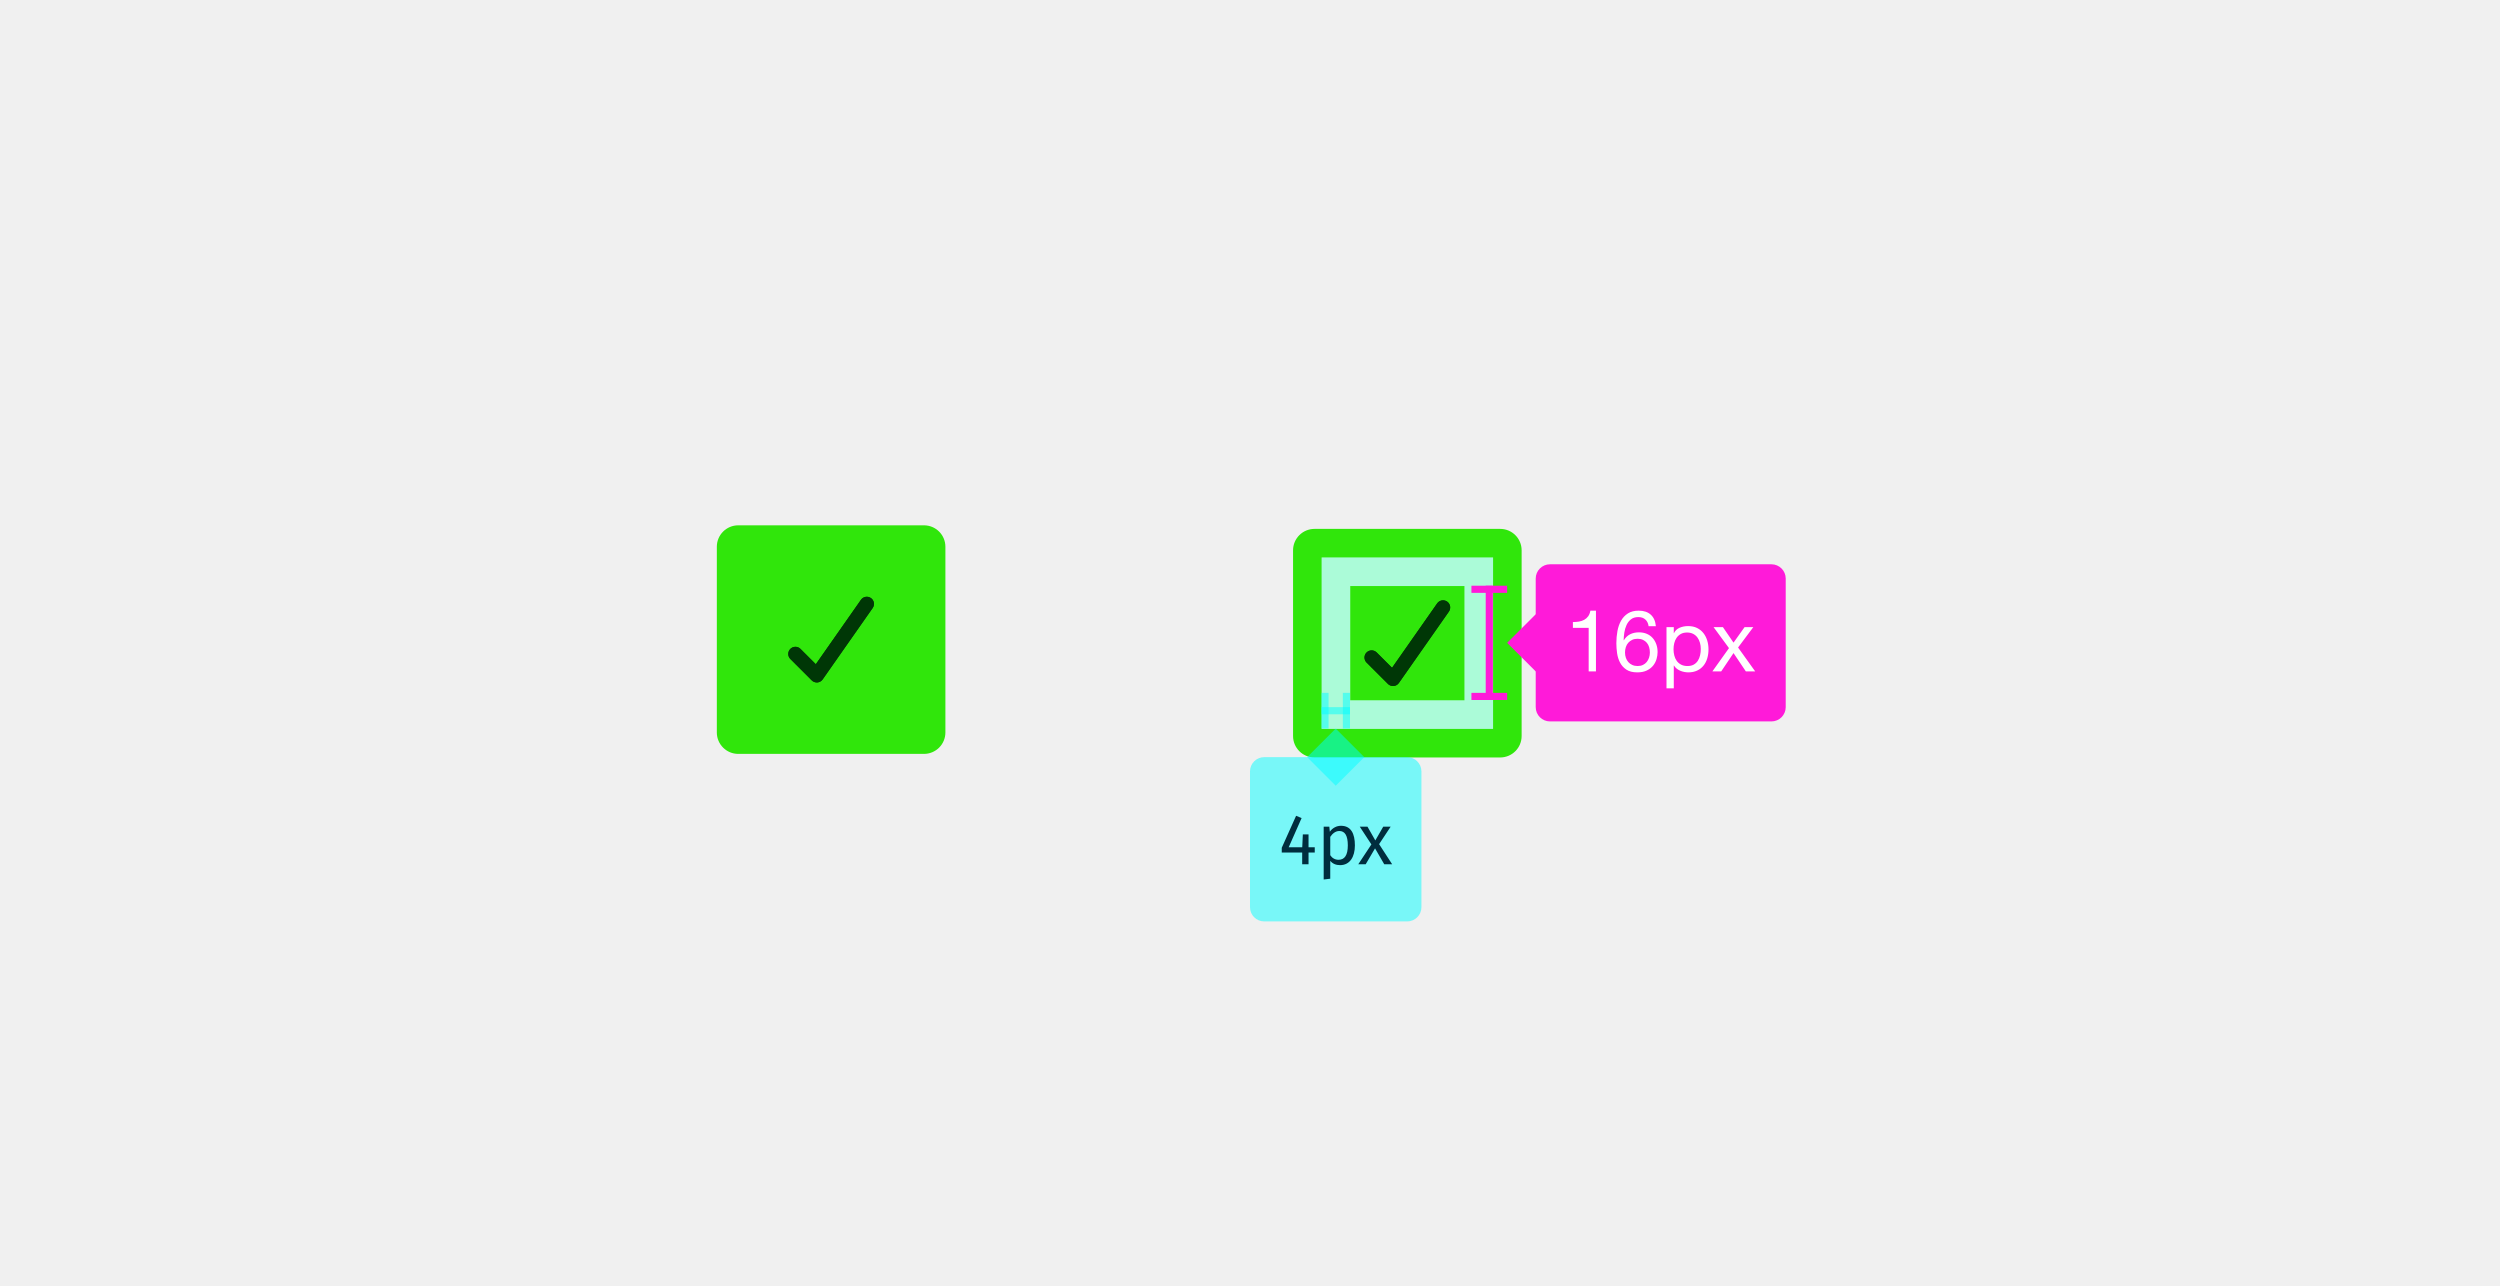
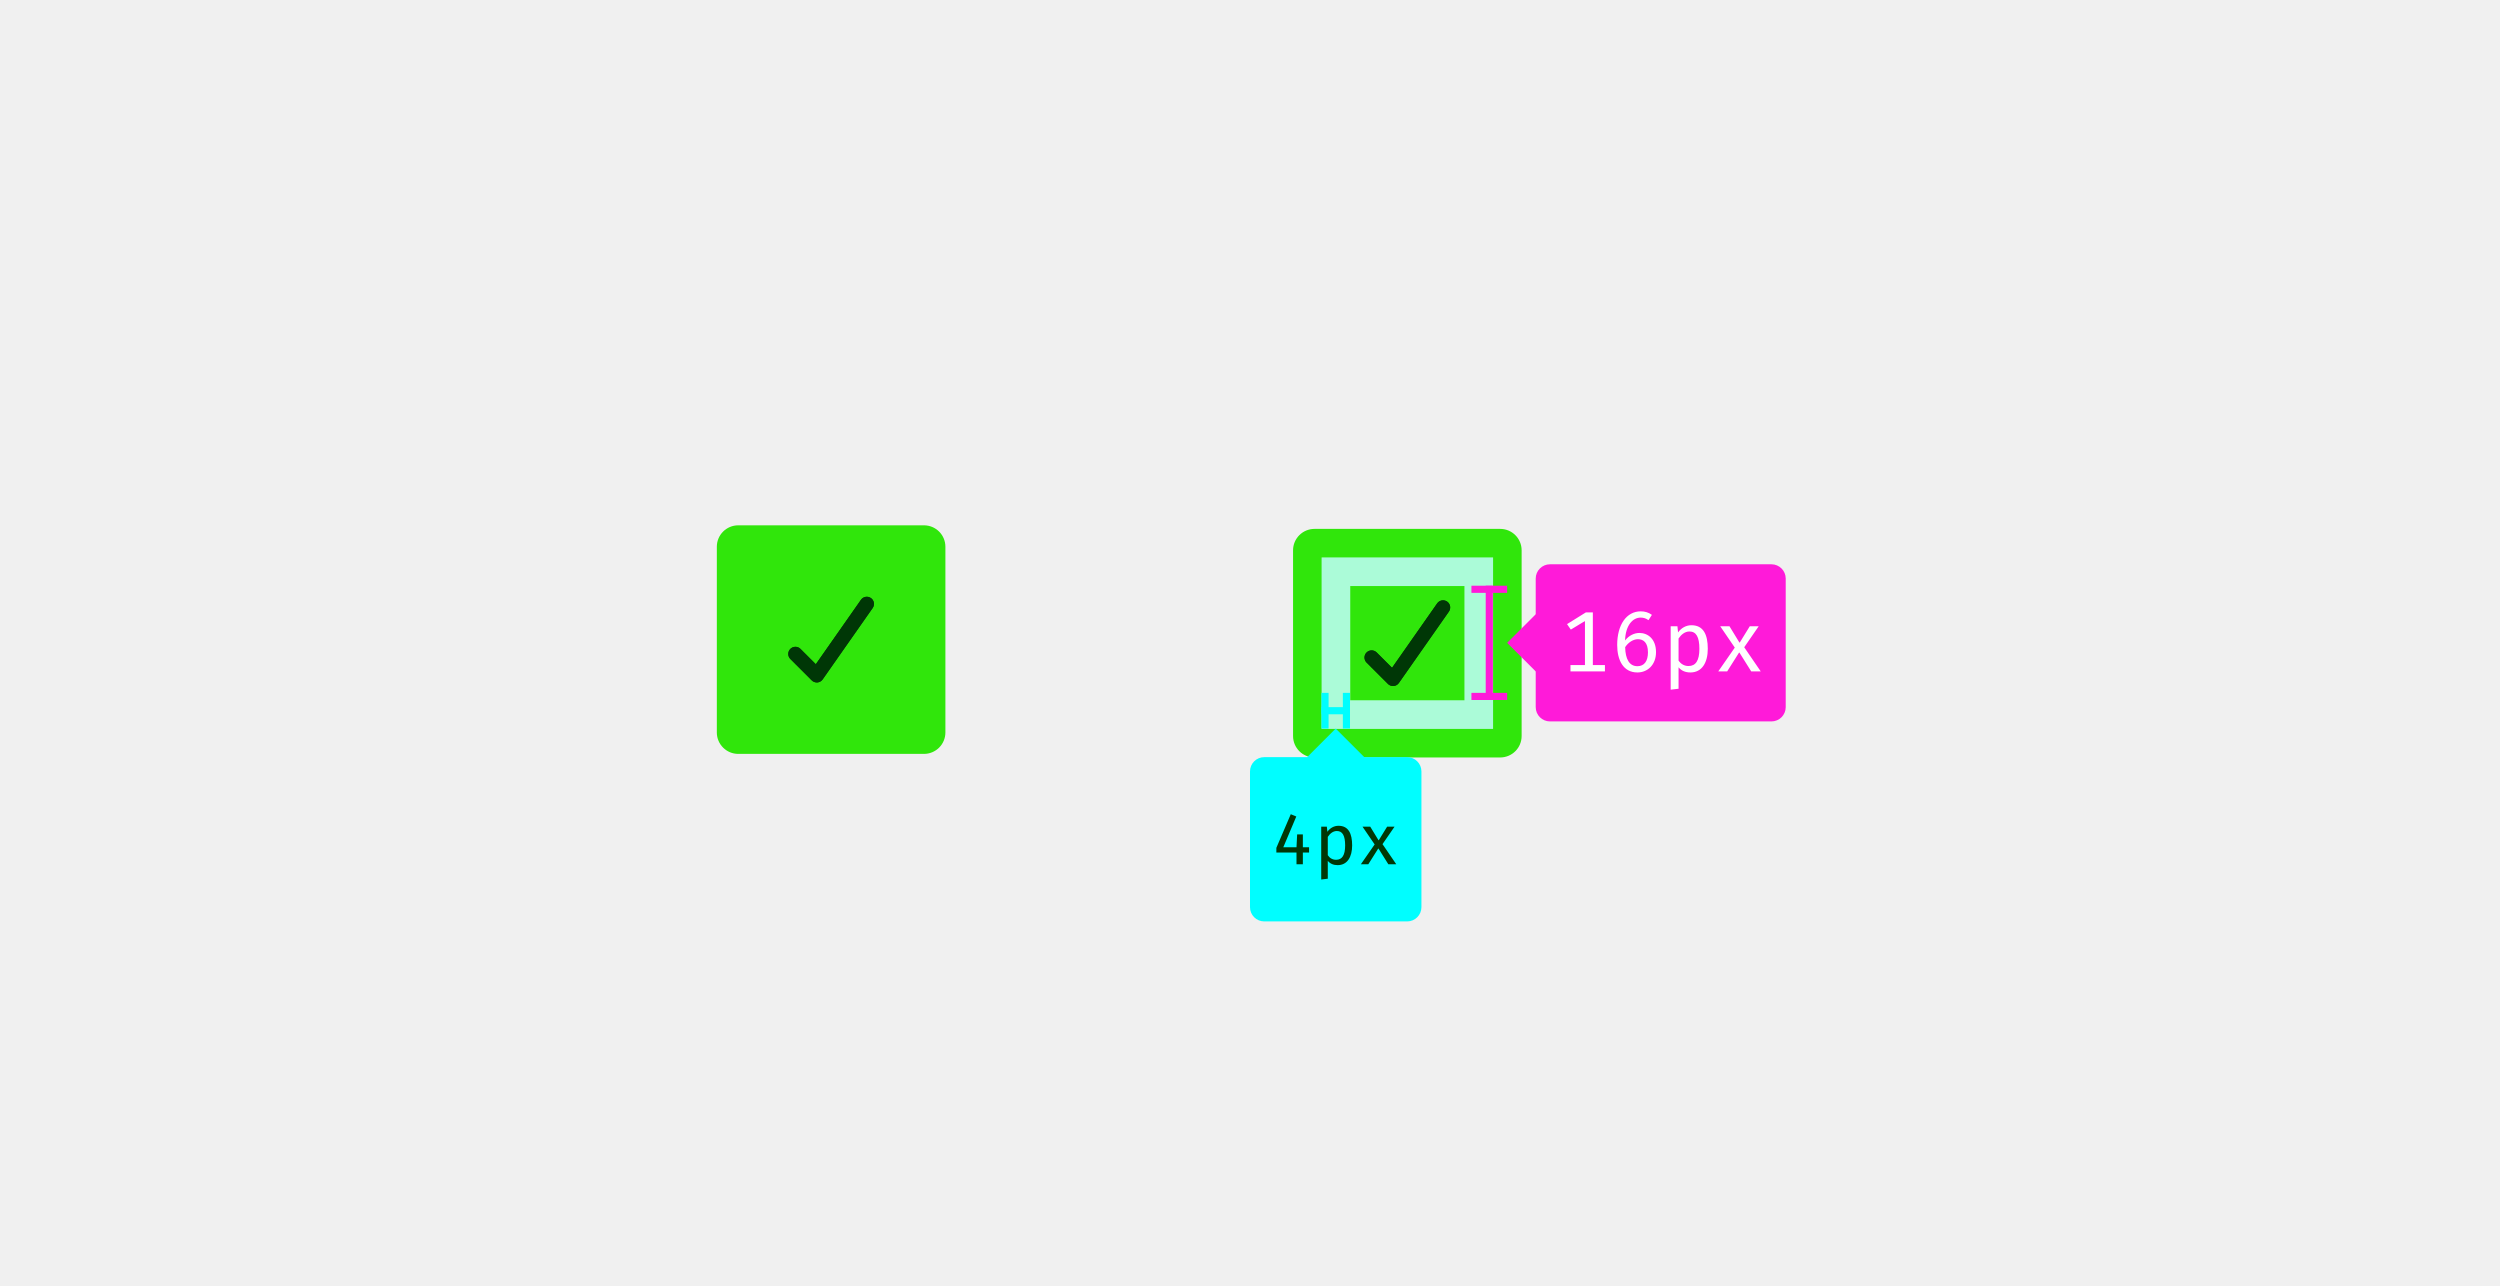
- <svg xmlns="http://www.w3.org/2000/svg" xmlns:xlink="http://www.w3.org/1999/xlink" width="350" height="180" style="background:none" viewBox="0 0 350 180">
+ <svg xmlns="http://www.w3.org/2000/svg" xmlns:xlink="http://www.w3.org/1999/xlink" width="350" height="180" viewBox="0 0 350 180">
  <defs>
    <path id="i-suc-a" d="M3.994,11.999 C3.728,11.999 3.473,11.893 3.286,11.706 L0.281,8.704 C-0.098,8.311 -0.093,7.687 0.293,7.301 C0.68,6.916 1.304,6.91 1.697,7.289 L3.858,9.447 L10.183,0.42 C10.502,-0.027 11.122,-0.134 11.572,0.181 C12.023,0.495 12.135,1.113 11.825,1.566 L4.814,11.572 C4.645,11.816 4.377,11.972 4.081,11.999 C4.052,12 4.023,12 3.994,11.999 Z" />
    <path id="i-suc-c" d="M3.994,11.999 C3.728,11.999 3.473,11.893 3.286,11.706 L0.281,8.704 C-0.098,8.311 -0.093,7.687 0.293,7.301 C0.68,6.916 1.304,6.91 1.697,7.289 L3.858,9.447 L10.183,0.42 C10.502,-0.027 11.122,-0.134 11.572,0.181 C12.023,0.495 12.135,1.113 11.825,1.566 L4.814,11.572 C4.645,11.816 4.377,11.972 4.081,11.999 C4.052,12 4.023,12 3.994,11.999 Z" />
  </defs>
-   <g fill="none" fill-rule="evenodd" transform="translate(100 73)">
-     <g transform="translate(0 .5)">
-       <rect width="32" height="32" x=".356" y=".045" fill="#30E60B" rx="3" />
-       <g transform="translate(4.356 4.045)">
-         <rect width="24" height="24" />
-         <g transform="translate(6 6)">
-           <mask id="i-suc-b" fill="#fff">
-             <use xlink:href="#i-suc-a" />
-           </mask>
-           <use fill="#0C0C0D" fill-opacity=".8" fill-rule="nonzero" xlink:href="#i-suc-a" />
-           <g fill="#003706" mask="url(#i-suc-b)">
-             <rect width="200" height="200" transform="translate(-91 -92)" />
+   <g fill="none" fill-rule="evenodd">
+     <g transform="translate(100 73)">
+       <g transform="translate(0 .5)">
+         <rect width="32" height="32" x=".356" y=".045" fill="#30E60B" rx="3" />
+         <g transform="translate(4.356 4.045)">
+           <rect width="24" height="24" />
+           <g transform="translate(6 6)">
+             <mask id="i-suc-b" fill="#fff">
+               <use xlink:href="#i-suc-a" />
+             </mask>
+             <use fill="#0C0C0D" fill-opacity=".8" fill-rule="nonzero" xlink:href="#i-suc-a" />
+             <g fill="#003706" mask="url(#i-suc-b)">
+               <rect width="200" height="200" transform="translate(-91 -92)" />
+             </g>
          </g>
        </g>
      </g>
-     </g>
-     <g transform="translate(80.672 1)">
-       <rect width="32" height="32" x=".356" y=".045" fill="#30E60B" rx="3" />
-       <g transform="translate(4.356 4.045)">
-         <rect width="20" height="20" x="2.002" y="2" stroke="#FFF" stroke-opacity=".8" stroke-width="4" />
-         <rect width="20" height="20" x="2.002" y="2" stroke="#00FEFF" stroke-opacity=".2" stroke-width="4" />
-         <g transform="translate(6 6)">
-           <mask id="i-suc-d" fill="#fff">
-             <use xlink:href="#i-suc-c" />
-           </mask>
-           <use fill="#0C0C0D" fill-opacity=".8" fill-rule="nonzero" xlink:href="#i-suc-c" />
-           <g fill="#003706" mask="url(#i-suc-d)">
-             <rect width="200" height="200" transform="translate(-91 -92)" />
+       <g transform="translate(80.672 1)">
+         <rect width="32" height="32" x=".356" y=".045" fill="#30E60B" rx="3" />
+         <g transform="translate(4.356 4.045)">
+           <rect width="20" height="20" x="2.002" y="2" stroke="#FFF" stroke-opacity=".8" stroke-width="4" />
+           <rect width="20" height="20" x="2.002" y="2" stroke="#00FEFF" stroke-opacity=".2" stroke-width="4" />
+           <g transform="translate(6 6)">
+             <mask id="i-suc-d" fill="#fff">
+               <use xlink:href="#i-suc-c" />
+             </mask>
+             <use fill="#0C0C0D" fill-opacity=".8" fill-rule="nonzero" xlink:href="#i-suc-c" />
+             <g fill="#003706" mask="url(#i-suc-d)">
+               <rect width="200" height="200" transform="translate(-91 -92)" />
+             </g>
          </g>
        </g>
      </g>
+       <g fill="#00FEFF" transform="translate(75 24)">
+         <rect width="1" height="5" x="10" />
+         <rect width="1" height="5" x="13" />
+         <rect width="4" height="1" x="10" y="2" />
+         <polygon points="8 9 12 5 16 9 12 13" />
+         <rect width="24" height="23" y="9" rx="2" />
+       </g>
+       <g fill="#FF1AD9" transform="translate(106 6)">
+         <rect width="5" height="1" y="3" />
+         <rect width="5" height="1" y="18" />
+         <rect width="1" height="16" x="2" y="3" />
+         <polygon points="5 11 9 7 13 11 9 15" />
+         <rect width="35" height="22" x="9" rx="2" />
+       </g>
    </g>
-     <g transform="translate(75 24)">
-       <rect width="1" height="5" x="10" fill="#00FEFF" fill-opacity=".5" />
-       <rect width="1" height="5" x="13" fill="#00FEFF" fill-opacity=".5" />
-       <rect width="4" height="1" x="10" y="2" fill="#00FEFF" fill-opacity=".5" />
-       <polygon fill="#00FEFF" fill-opacity=".5" points="8 9 12 5 16 9 12 13" />
-       <rect width="24" height="23" y="9" fill="#00FEFF" fill-opacity=".5" rx="2" />
-       <path fill="#002D3E" d="M9.065,22.35 L9.065,21.62 L8.195,21.62 L8.195,19.82 L7.395,19.82 L7.315,21.62 L5.415,21.62 L7.225,17.53 L6.455,17.21 L4.445,21.69 L4.445,22.35 L7.305,22.35 L7.305,24 L8.195,24 L8.195,22.35 L9.065,22.35 Z M12.735,18.61 C14.135,18.61 14.685,19.7 14.685,21.36 C14.685,22.96 13.975,24.12 12.615,24.12 C12.045,24.12 11.575,23.93 11.235,23.52 L11.235,26.02 L10.315,26.13 L10.315,18.73 L11.105,18.73 L11.175,19.44 C11.565,18.9 12.135,18.61 12.735,18.61 Z M12.395,23.37 C13.235,23.37 13.695,22.74 13.695,21.36 C13.695,19.99 13.295,19.34 12.505,19.34 C11.945,19.34 11.515,19.74 11.235,20.16 L11.235,22.73 C11.505,23.14 11.915,23.37 12.395,23.37 Z M19.905,24 L18.075,21.18 L19.695,18.73 L18.655,18.73 L17.545,20.66 L16.445,18.73 L15.365,18.73 L16.995,21.22 L15.155,24 L16.195,24 L17.505,21.77 L18.795,24 L19.905,24 Z" />
-     </g>
-     <g transform="translate(106 6)">
-       <rect width="5" height="1" y="3" fill="#FF1AD9" />
-       <rect width="5" height="1" y="18" fill="#FF1AD9" />
-       <rect width="1" height="16" x="2" y="3" fill="#FF1AD9" />
-       <polygon fill="#FF1AD9" points="5 11 9 7 13 11 9 15" />
-       <rect width="35" height="22" x="9" fill="#FF1AD9" rx="2" />
-       <path fill="#FFF" d="M17.434,15 L17.434,6.492 L16.654,6.492 C16.598,6.812 16.494,7.076 16.342,7.284 C16.19,7.492 16.004,7.656 15.784,7.776 C15.564,7.896 15.318,7.978 15.046,8.022 C14.774,8.066 14.494,8.088 14.206,8.088 L14.206,8.904 L16.414,8.904 L16.414,15 L17.434,15 Z M24.802,8.664 C24.754,8.28 24.606,7.972 24.358,7.74 C24.11,7.508 23.782,7.392 23.374,7.392 C22.942,7.392 22.594,7.498 22.33,7.71 C22.066,7.922 21.86,8.19 21.712,8.514 C21.564,8.838 21.462,9.188 21.406,9.564 C21.35,9.94 21.318,10.292 21.31,10.62 L21.334,10.644 C21.574,10.252 21.872,9.968 22.228,9.792 C22.584,9.616 22.994,9.528 23.458,9.528 C23.866,9.528 24.232,9.598 24.556,9.738 C24.88,9.878 25.152,10.072 25.372,10.32 C25.592,10.568 25.762,10.86 25.882,11.196 C26.002,11.532 26.062,11.896 26.062,12.288 C26.062,12.6 26.014,12.924 25.918,13.26 C25.822,13.596 25.664,13.902 25.444,14.178 C25.224,14.454 24.932,14.682 24.568,14.862 C24.204,15.042 23.754,15.132 23.218,15.132 C22.586,15.132 22.078,15.004 21.694,14.748 C21.31,14.492 21.014,14.164 20.806,13.764 C20.598,13.364 20.46,12.924 20.392,12.444 C20.324,11.964 20.29,11.5 20.29,11.052 C20.29,10.468 20.34,9.902 20.44,9.354 C20.54,8.806 20.71,8.32 20.95,7.896 C21.19,7.472 21.51,7.132 21.91,6.876 C22.31,6.62 22.814,6.492 23.422,6.492 C24.126,6.492 24.686,6.678 25.102,7.05 C25.518,7.422 25.758,7.96 25.822,8.664 L24.802,8.664 Z M23.266,10.428 C22.978,10.428 22.726,10.478 22.51,10.578 C22.294,10.678 22.11,10.814 21.958,10.986 C21.806,11.158 21.692,11.362 21.616,11.598 C21.54,11.834 21.502,12.084 21.502,12.348 C21.502,12.612 21.542,12.86 21.622,13.092 C21.702,13.324 21.816,13.524 21.964,13.692 C22.112,13.86 22.296,13.994 22.516,14.094 C22.736,14.194 22.986,14.244 23.266,14.244 C23.546,14.244 23.792,14.194 24.004,14.094 C24.216,13.994 24.394,13.856 24.538,13.68 C24.682,13.504 24.792,13.302 24.868,13.074 C24.944,12.846 24.982,12.608 24.982,12.36 C24.982,12.096 24.948,11.846 24.88,11.61 C24.812,11.374 24.706,11.17 24.562,10.998 C24.418,10.826 24.238,10.688 24.022,10.584 C23.806,10.48 23.554,10.428 23.266,10.428 Z M27.31,8.796 L28.33,8.796 L28.33,9.636 L28.354,9.636 C28.522,9.292 28.786,9.042 29.146,8.886 C29.506,8.73 29.902,8.652 30.334,8.652 C30.814,8.652 31.232,8.74 31.588,8.916 C31.944,9.092 32.24,9.33 32.476,9.63 C32.712,9.93 32.89,10.276 33.01,10.668 C33.13,11.06 33.19,11.476 33.19,11.916 C33.19,12.356 33.132,12.772 33.016,13.164 C32.9,13.556 32.724,13.898 32.488,14.19 C32.252,14.482 31.956,14.712 31.6,14.88 C31.244,15.048 30.83,15.132 30.358,15.132 C30.206,15.132 30.036,15.116 29.848,15.084 C29.66,15.052 29.474,15 29.29,14.928 C29.106,14.856 28.932,14.758 28.768,14.634 C28.604,14.51 28.466,14.356 28.354,14.172 L28.33,14.172 L28.33,17.364 L27.31,17.364 L27.31,8.796 Z M32.11,11.844 C32.11,11.556 32.072,11.274 31.996,10.998 C31.92,10.722 31.804,10.476 31.648,10.26 C31.492,10.044 31.292,9.872 31.048,9.744 C30.804,9.616 30.518,9.552 30.19,9.552 C29.846,9.552 29.554,9.62 29.314,9.756 C29.074,9.892 28.878,10.07 28.726,10.29 C28.574,10.51 28.464,10.76 28.396,11.04 C28.328,11.32 28.294,11.604 28.294,11.892 C28.294,12.196 28.33,12.49 28.402,12.774 C28.474,13.058 28.588,13.308 28.744,13.524 C28.9,13.74 29.102,13.914 29.35,14.046 C29.598,14.178 29.898,14.244 30.25,14.244 C30.602,14.244 30.896,14.176 31.132,14.04 C31.368,13.904 31.558,13.724 31.702,13.5 C31.846,13.276 31.95,13.02 32.014,12.732 C32.078,12.444 32.11,12.148 32.11,11.844 Z M36.058,11.736 L33.73,15 L34.966,15 L36.694,12.432 L38.422,15 L39.73,15 L37.33,11.652 L39.466,8.796 L38.242,8.796 L36.694,10.968 L35.206,8.796 L33.898,8.796 L36.058,11.736 Z" />
-     </g>
+     <path fill="#FFF" d="M221.894,93.112 L219.866,93.112 L219.866,94 L224.69,94 L224.69,93.112 L222.998,93.112 L222.998,85.732 L222.026,85.732 L219.386,87.376 L219.914,88.144 L221.894,86.944 L221.894,93.112 Z M231.266,86.08 L230.786,86.824 C230.426,86.56 230.078,86.464 229.694,86.464 C228.554,86.464 227.57,87.58 227.51,89.668 C228.038,88.972 228.806,88.612 229.514,88.612 C230.702,88.612 231.842,89.464 231.842,91.3 C231.842,93.088 230.654,94.144 229.238,94.144 C227.222,94.144 226.406,92.368 226.406,90.292 C226.406,87.496 227.69,85.588 229.706,85.588 C230.282,85.588 230.774,85.732 231.266,86.08 Z M229.31,89.488 C228.638,89.488 227.942,89.956 227.522,90.604 C227.558,92.26 228.098,93.268 229.238,93.268 C230.222,93.268 230.714,92.524 230.714,91.336 C230.714,89.956 230.078,89.488 229.31,89.488 Z M234.998,96.424 L233.894,96.556 L233.894,87.676 L234.842,87.676 L234.926,88.54 C235.394,87.892 236.066,87.532 236.798,87.532 C238.478,87.532 239.09,88.84 239.09,90.832 C239.09,92.752 238.286,94.144 236.654,94.144 C235.97,94.144 235.406,93.916 234.998,93.424 L234.998,96.424 Z M236.39,93.244 C237.398,93.244 237.914,92.488 237.914,90.832 C237.914,89.188 237.47,88.408 236.522,88.408 C235.85,88.408 235.334,88.888 234.998,89.392 L234.998,92.476 C235.322,92.968 235.814,93.244 236.39,93.244 Z M243.518,91.36 L245.174,94 L246.506,94 L244.19,90.616 L246.218,87.676 L244.97,87.676 L243.566,89.956 L243.518,89.956 L242.126,87.676 L240.83,87.676 L242.87,90.664 L240.554,94 L241.802,94 L243.47,91.36 L243.518,91.36 Z" />
+     <path fill="#003706" d="M183.27,119.35 L183.27,118.62 L182.4,118.62 L182.4,116.82 L181.6,116.82 L181.51,118.62 L179.66,118.62 L181.48,114.31 L180.71,113.99 L178.69,118.7 L178.69,119.35 L181.51,119.35 L181.51,121 L182.4,121 L182.4,119.35 L183.27,119.35 Z M185.89,123.02 L184.97,123.13 L184.97,115.73 L185.76,115.73 L185.83,116.45 C186.22,115.91 186.78,115.61 187.39,115.61 C188.79,115.61 189.3,116.7 189.3,118.36 C189.3,119.96 188.63,121.12 187.27,121.12 C186.7,121.12 186.23,120.93 185.89,120.52 L185.89,123.02 Z M187.05,120.37 C187.89,120.37 188.32,119.74 188.32,118.36 C188.32,116.99 187.95,116.34 187.16,116.34 C186.6,116.34 186.17,116.74 185.89,117.16 L185.89,119.73 C186.16,120.14 186.57,120.37 187.05,120.37 Z M192.99,118.8 L194.37,121 L195.48,121 L193.55,118.18 L195.24,115.73 L194.2,115.73 L193.03,117.63 L192.99,117.63 L191.83,115.73 L190.75,115.73 L192.45,118.22 L190.52,121 L191.56,121 L192.95,118.8 L192.99,118.8 Z" />
  </g>
</svg>
